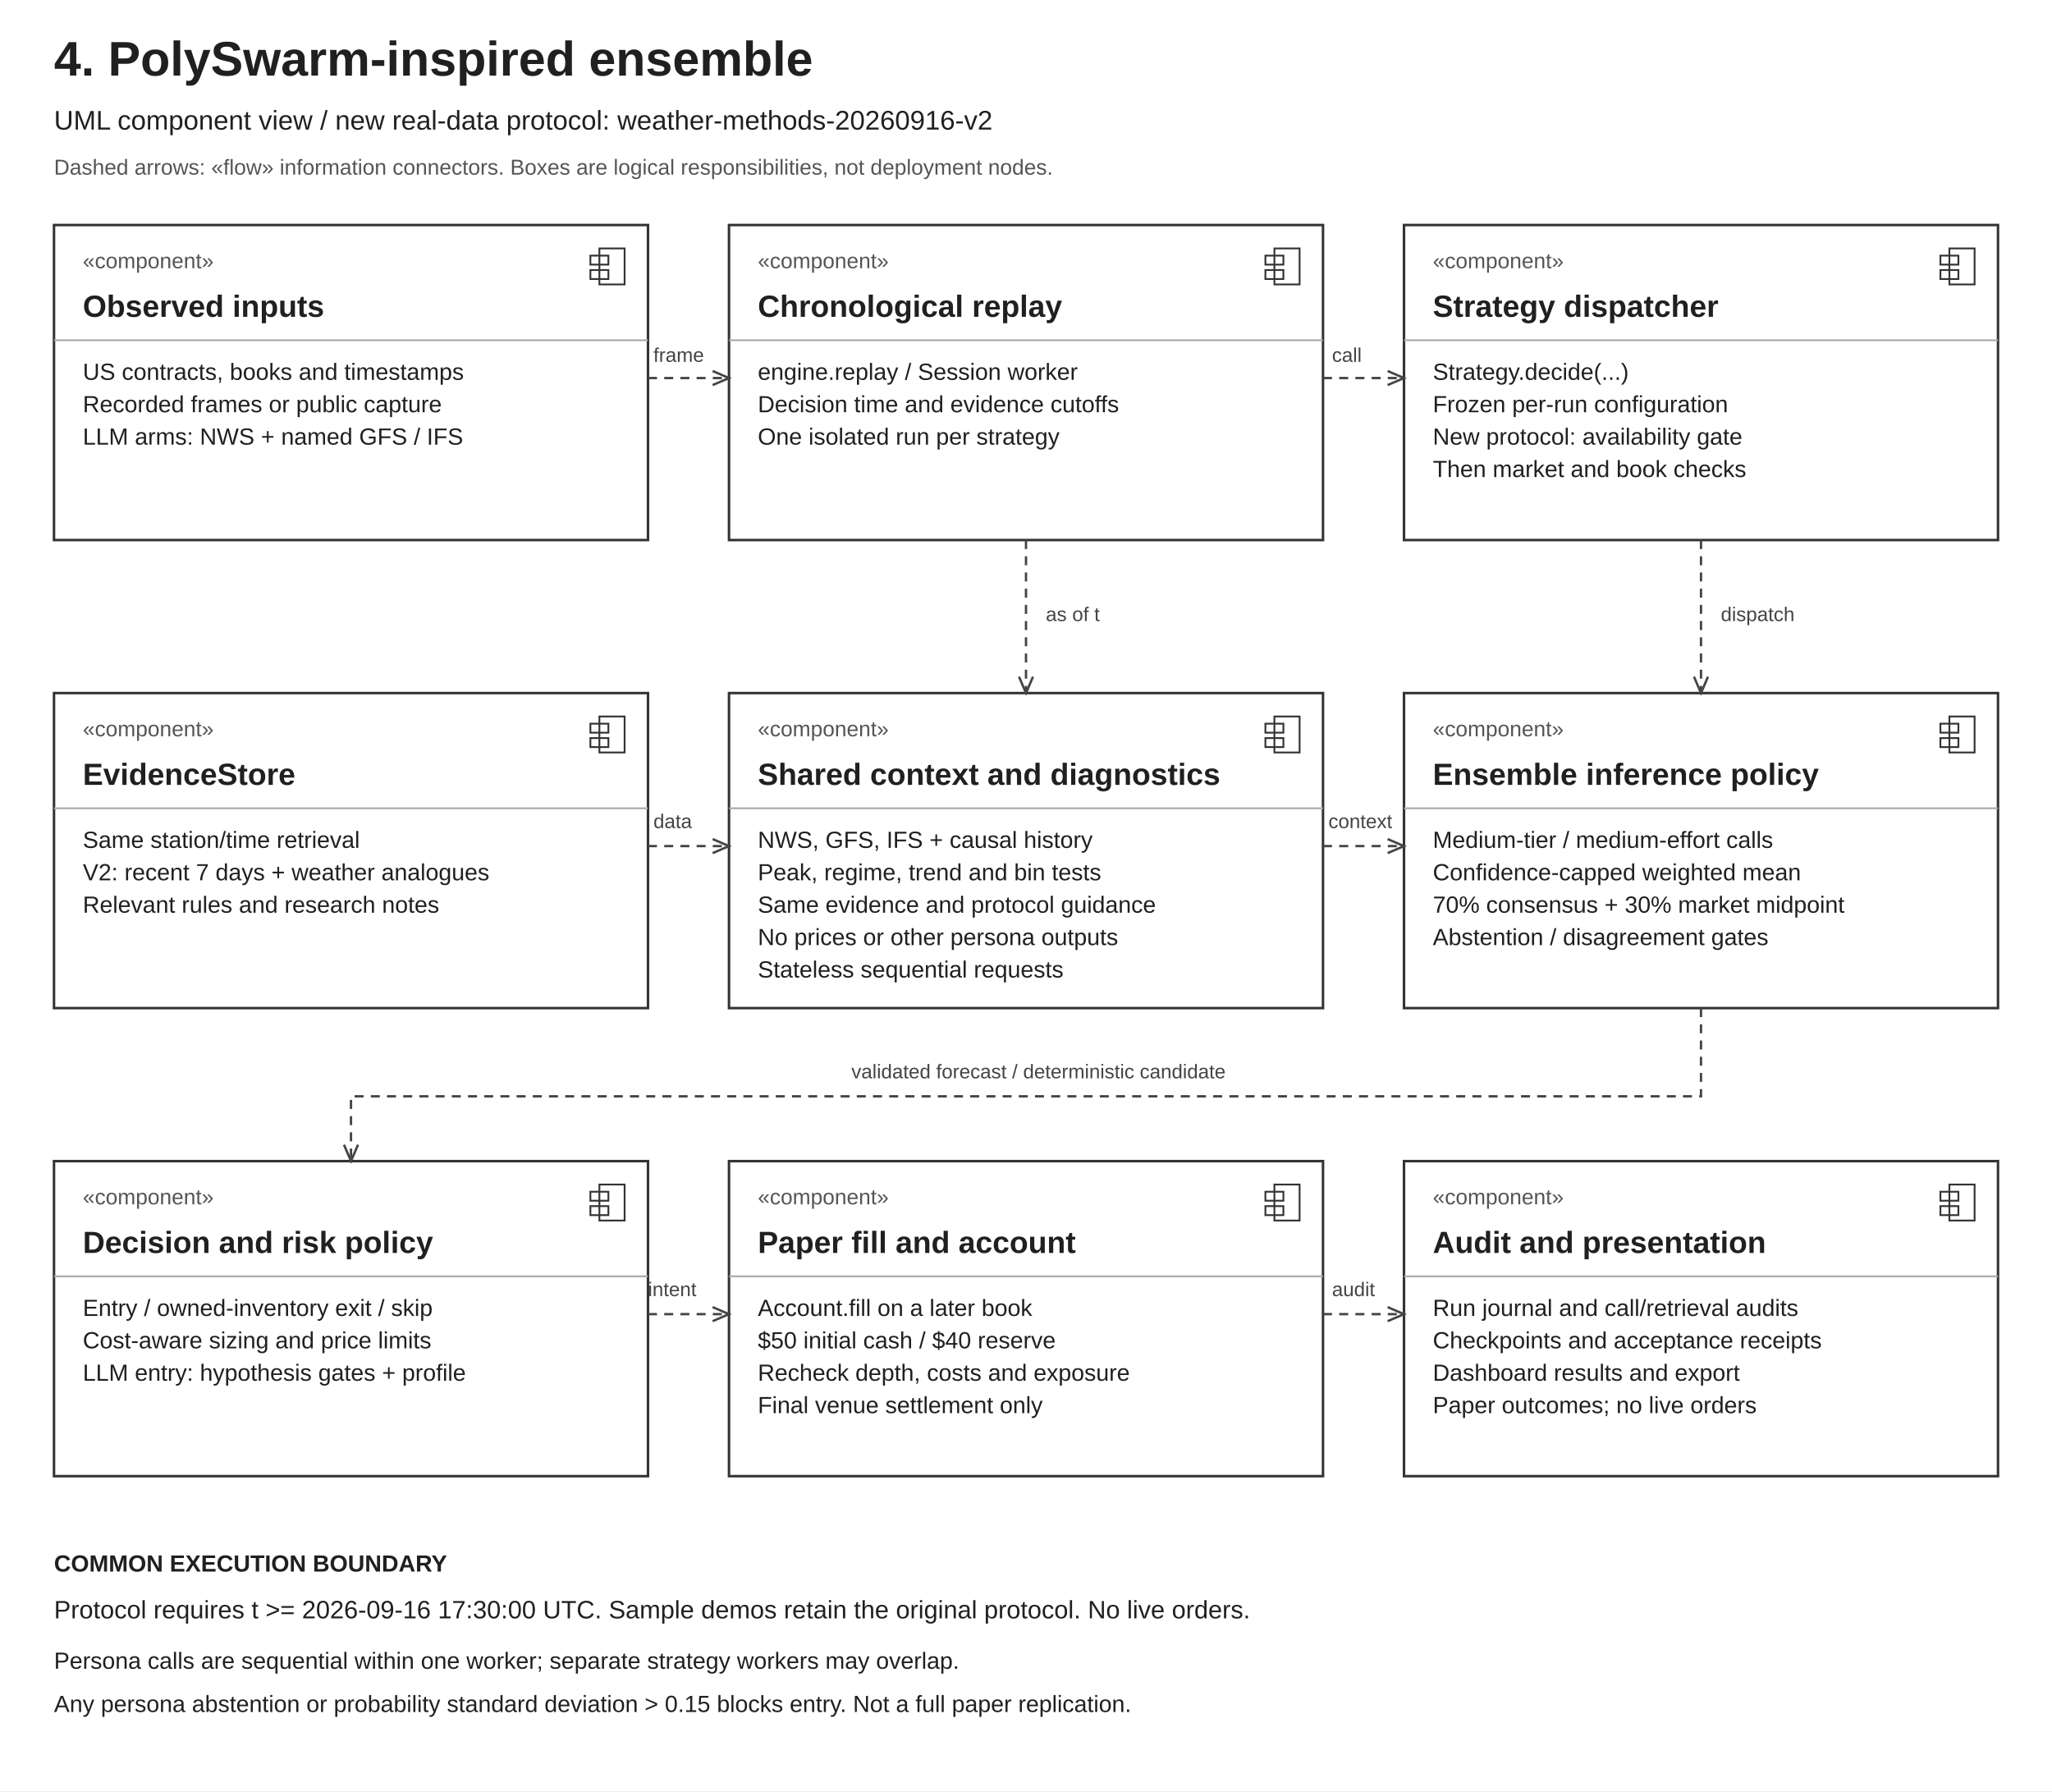
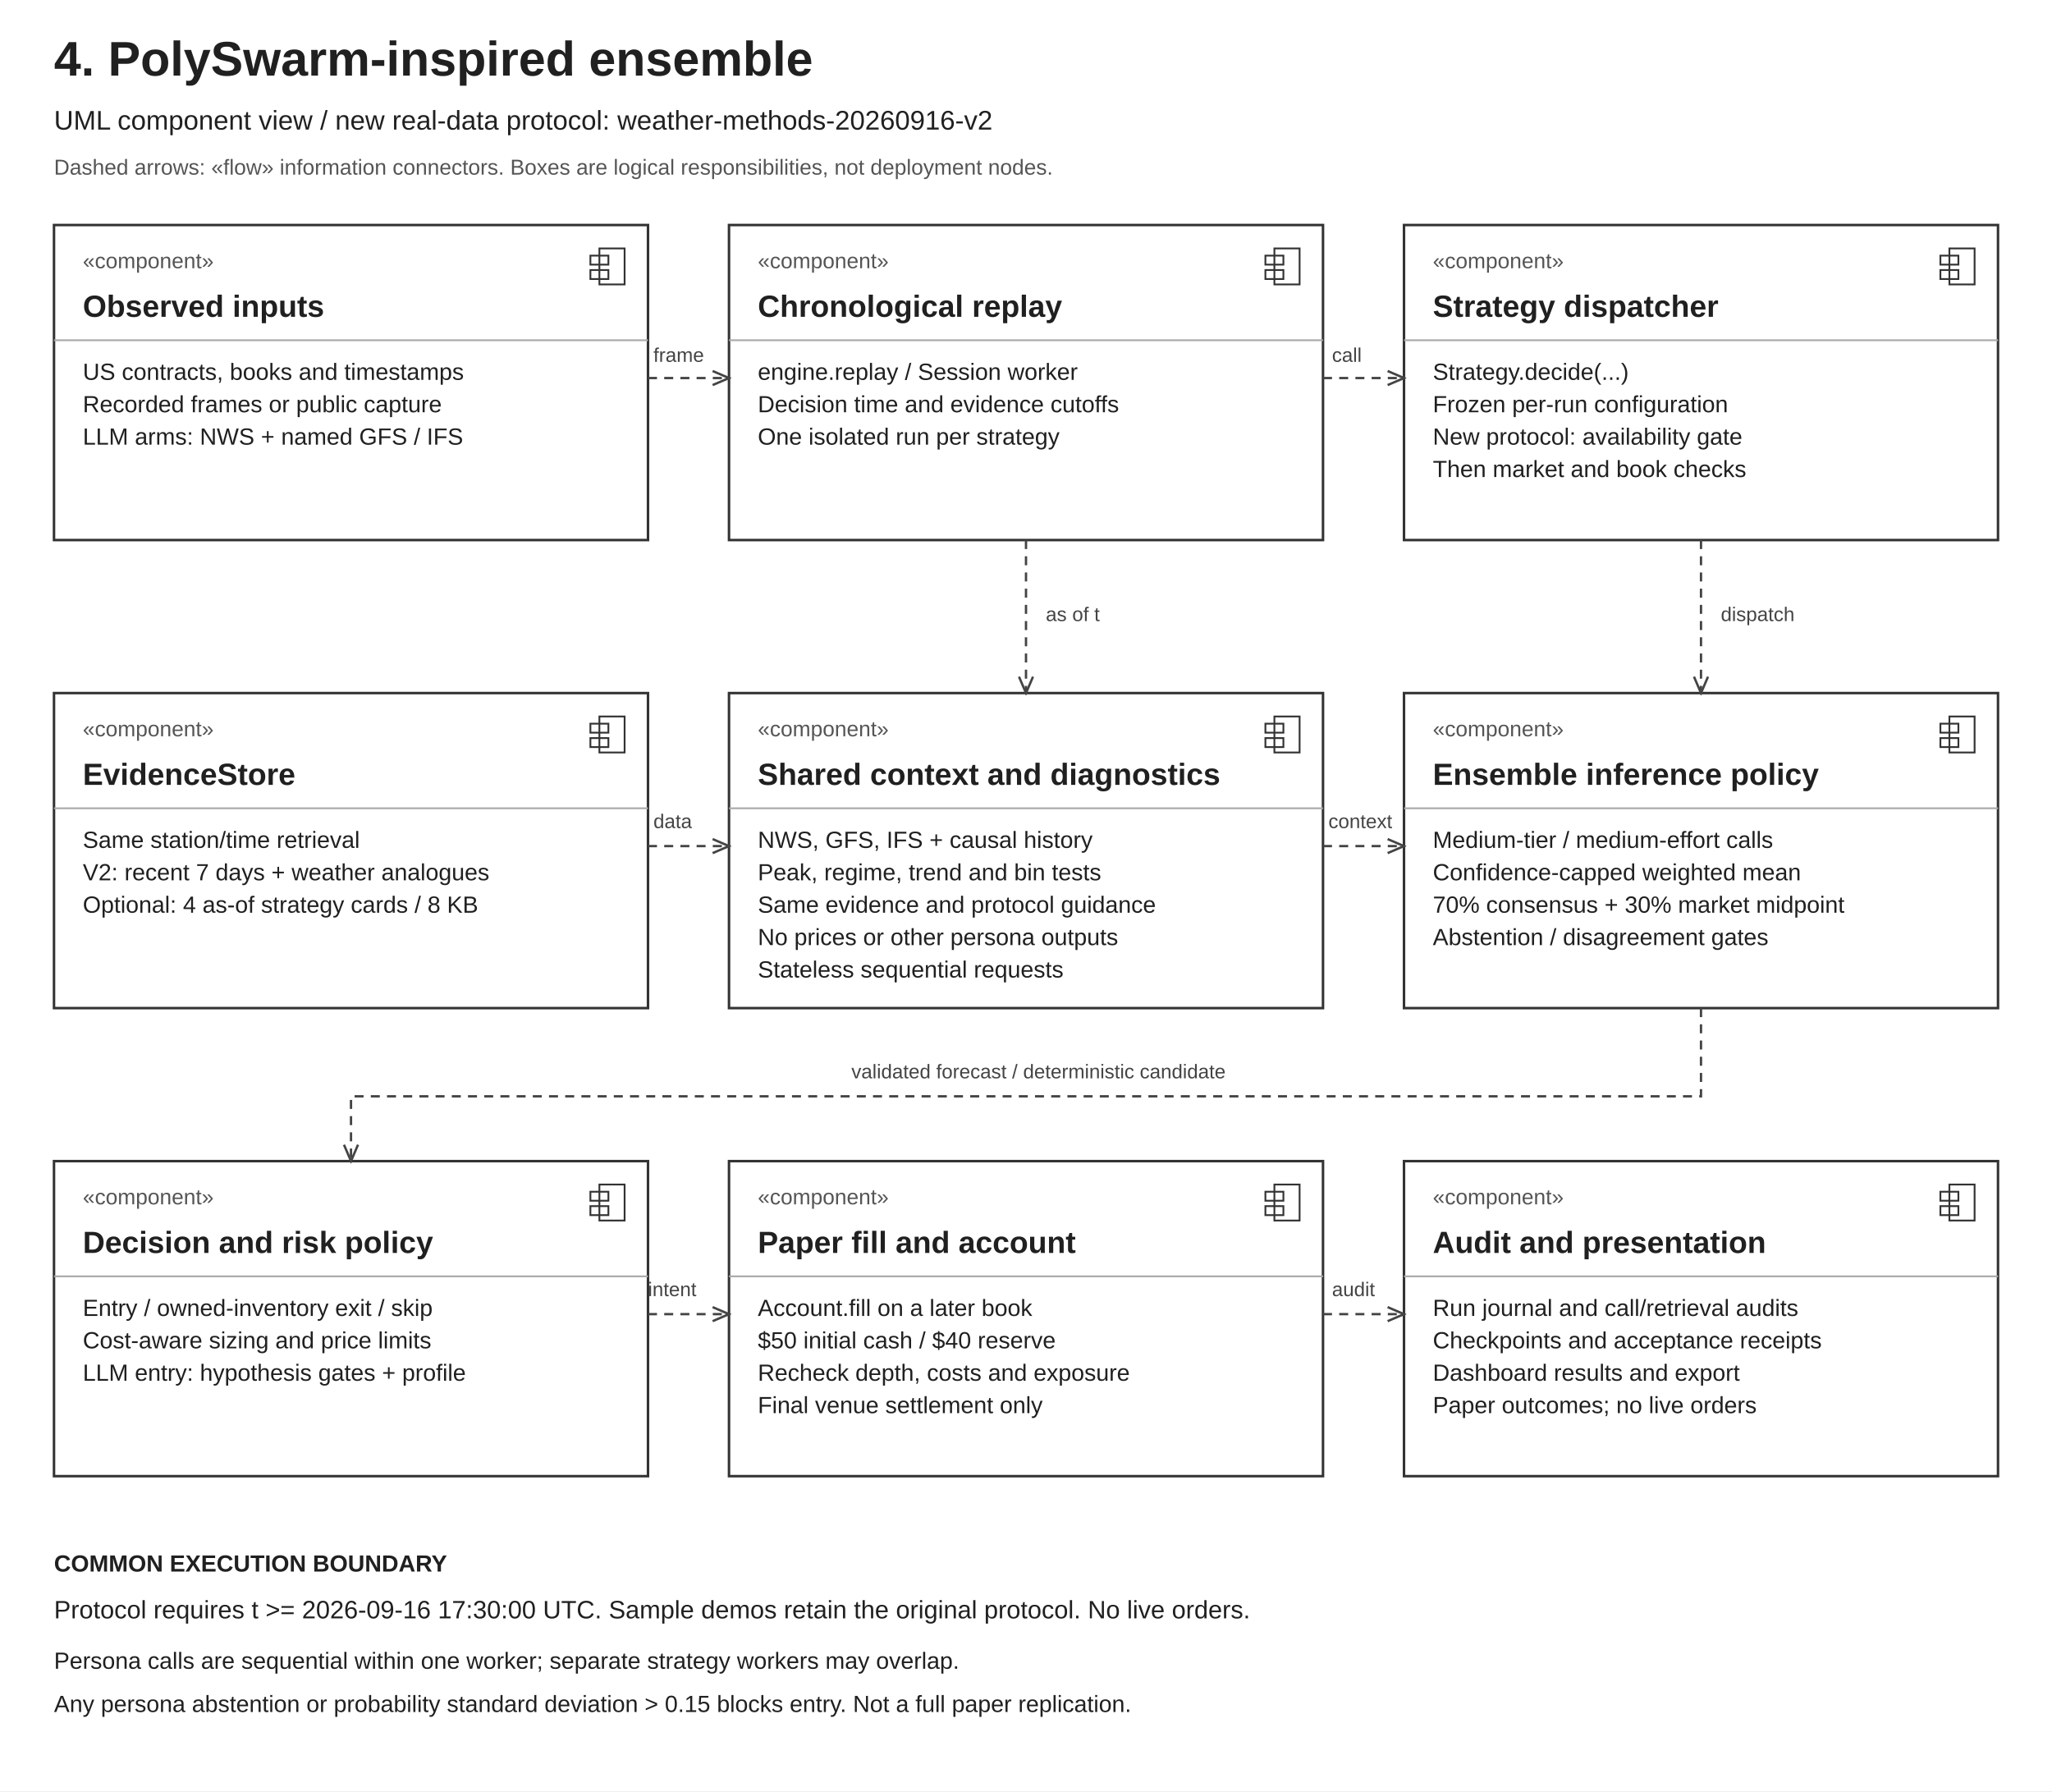
<svg xmlns="http://www.w3.org/2000/svg" width="1140" height="995" viewBox="0 0 1140 995" role="img" aria-labelledby="title desc">
  <defs>
    <marker id="arrow" markerWidth="9" markerHeight="9" refX="8" refY="4" orient="auto">
      <path d="M1 1L8 4L1 7" fill="none" stroke="#444" />
    </marker>
  </defs>
  <rect width="1140" height="995" fill="#fff" />
  <g font-family="Arial, Helvetica, sans-serif">
    <text x="30" y="42" font-size="27" font-weight="bold" fill="#202020">4. PolySwarm-inspired ensemble</text>
    <text x="30" y="72" font-size="15" font-weight="normal" fill="#202020">UML component view / new real-data protocol: weather-methods-20260916-v2</text>
    <text x="30" y="97" font-size="12" font-weight="normal" fill="#555">Dashed arrows: «flow» information connectors. Boxes are logical responsibilities, not deployment nodes.</text>
    <g>
      <rect x="30" y="125" width="330" height="175" fill="white" stroke="#333" stroke-width="1.4" />
      <text x="46" y="149" font-size="12" font-weight="normal" fill="#555">«component»</text>
      <text x="46" y="176" font-size="17" font-weight="bold" fill="#202020">Observed inputs</text>
      <path d="M333 138h14v20h-14z M328 142h10v5h-10z M328 150h10v5h-10z" fill="white" stroke="#333" />
      <path d="M30 189h330" stroke="#aaa" />
      <text x="46" y="211" font-size="13" font-weight="normal" fill="#202020">US contracts, books and timestamps</text>
      <text x="46" y="229" font-size="13" font-weight="normal" fill="#202020">Recorded frames or public capture</text>
      <text x="46" y="247" font-size="13" font-weight="normal" fill="#202020">LLM arms: NWS + named GFS / IFS</text>
    </g>
    <g>
      <rect x="405" y="125" width="330" height="175" fill="white" stroke="#333" stroke-width="1.4" />
      <text x="421" y="149" font-size="12" font-weight="normal" fill="#555">«component»</text>
      <text x="421" y="176" font-size="17" font-weight="bold" fill="#202020">Chronological replay</text>
      <path d="M708 138h14v20h-14z M703 142h10v5h-10z M703 150h10v5h-10z" fill="white" stroke="#333" />
      <path d="M405 189h330" stroke="#aaa" />
      <text x="421" y="211" font-size="13" font-weight="normal" fill="#202020">engine.replay / Session worker</text>
      <text x="421" y="229" font-size="13" font-weight="normal" fill="#202020">Decision time and evidence cutoffs</text>
      <text x="421" y="247" font-size="13" font-weight="normal" fill="#202020">One isolated run per strategy</text>
    </g>
    <g>
      <rect x="780" y="125" width="330" height="175" fill="white" stroke="#333" stroke-width="1.4" />
      <text x="796" y="149" font-size="12" font-weight="normal" fill="#555">«component»</text>
      <text x="796" y="176" font-size="17" font-weight="bold" fill="#202020">Strategy dispatcher</text>
      <path d="M1083 138h14v20h-14z M1078 142h10v5h-10z M1078 150h10v5h-10z" fill="white" stroke="#333" />
      <path d="M780 189h330" stroke="#aaa" />
      <text x="796" y="211" font-size="13" font-weight="normal" fill="#202020">Strategy.decide(...)</text>
      <text x="796" y="229" font-size="13" font-weight="normal" fill="#202020">Frozen per-run configuration</text>
      <text x="796" y="247" font-size="13" font-weight="normal" fill="#202020">New protocol: availability gate</text>
      <text x="796" y="265" font-size="13" font-weight="normal" fill="#202020">Then market and book checks</text>
    </g>
    <g>
      <rect x="30" y="385" width="330" height="175" fill="white" stroke="#333" stroke-width="1.4" />
      <text x="46" y="409" font-size="12" font-weight="normal" fill="#555">«component»</text>
      <text x="46" y="436" font-size="17" font-weight="bold" fill="#202020">EvidenceStore</text>
      <path d="M333 398h14v20h-14z M328 402h10v5h-10z M328 410h10v5h-10z" fill="white" stroke="#333" />
      <path d="M30 449h330" stroke="#aaa" />
      <text x="46" y="471" font-size="13" font-weight="normal" fill="#202020">Same station/time retrieval</text>
      <text x="46" y="489" font-size="13" font-weight="normal" fill="#202020">V2: recent 7 days + weather analogues</text>
-       <text x="46" y="507" font-size="13" font-weight="normal" fill="#202020">Relevant rules and research notes</text>
+       <text x="46" y="507" font-size="13" font-weight="normal" fill="#202020">Optional: 4 as-of strategy cards / 8 KB</text>
    </g>
    <g>
      <rect x="405" y="385" width="330" height="175" fill="white" stroke="#333" stroke-width="1.4" />
      <text x="421" y="409" font-size="12" font-weight="normal" fill="#555">«component»</text>
      <text x="421" y="436" font-size="17" font-weight="bold" fill="#202020">Shared context and diagnostics</text>
      <path d="M708 398h14v20h-14z M703 402h10v5h-10z M703 410h10v5h-10z" fill="white" stroke="#333" />
      <path d="M405 449h330" stroke="#aaa" />
      <text x="421" y="471" font-size="13" font-weight="normal" fill="#202020">NWS, GFS, IFS + causal history</text>
      <text x="421" y="489" font-size="13" font-weight="normal" fill="#202020">Peak, regime, trend and bin tests</text>
      <text x="421" y="507" font-size="13" font-weight="normal" fill="#202020">Same evidence and protocol guidance</text>
      <text x="421" y="525" font-size="13" font-weight="normal" fill="#202020">No prices or other persona outputs</text>
      <text x="421" y="543" font-size="13" font-weight="normal" fill="#202020">Stateless sequential requests</text>
    </g>
    <g>
      <rect x="780" y="385" width="330" height="175" fill="white" stroke="#333" stroke-width="1.4" />
      <text x="796" y="409" font-size="12" font-weight="normal" fill="#555">«component»</text>
      <text x="796" y="436" font-size="17" font-weight="bold" fill="#202020">Ensemble inference policy</text>
      <path d="M1083 398h14v20h-14z M1078 402h10v5h-10z M1078 410h10v5h-10z" fill="white" stroke="#333" />
      <path d="M780 449h330" stroke="#aaa" />
      <text x="796" y="471" font-size="13" font-weight="normal" fill="#202020">Medium-tier / medium-effort calls</text>
      <text x="796" y="489" font-size="13" font-weight="normal" fill="#202020">Confidence-capped weighted mean</text>
      <text x="796" y="507" font-size="13" font-weight="normal" fill="#202020">70% consensus + 30% market midpoint</text>
      <text x="796" y="525" font-size="13" font-weight="normal" fill="#202020">Abstention / disagreement gates</text>
    </g>
    <g>
      <rect x="30" y="645" width="330" height="175" fill="white" stroke="#333" stroke-width="1.4" />
      <text x="46" y="669" font-size="12" font-weight="normal" fill="#555">«component»</text>
      <text x="46" y="696" font-size="17" font-weight="bold" fill="#202020">Decision and risk policy</text>
      <path d="M333 658h14v20h-14z M328 662h10v5h-10z M328 670h10v5h-10z" fill="white" stroke="#333" />
      <path d="M30 709h330" stroke="#aaa" />
      <text x="46" y="731" font-size="13" font-weight="normal" fill="#202020">Entry / owned-inventory exit / skip</text>
      <text x="46" y="749" font-size="13" font-weight="normal" fill="#202020">Cost-aware sizing and price limits</text>
      <text x="46" y="767" font-size="13" font-weight="normal" fill="#202020">LLM entry: hypothesis gates + profile</text>
    </g>
    <g>
      <rect x="405" y="645" width="330" height="175" fill="white" stroke="#333" stroke-width="1.4" />
      <text x="421" y="669" font-size="12" font-weight="normal" fill="#555">«component»</text>
      <text x="421" y="696" font-size="17" font-weight="bold" fill="#202020">Paper fill and account</text>
      <path d="M708 658h14v20h-14z M703 662h10v5h-10z M703 670h10v5h-10z" fill="white" stroke="#333" />
      <path d="M405 709h330" stroke="#aaa" />
      <text x="421" y="731" font-size="13" font-weight="normal" fill="#202020">Account.fill on a later book</text>
      <text x="421" y="749" font-size="13" font-weight="normal" fill="#202020">$50 initial cash / $40 reserve</text>
      <text x="421" y="767" font-size="13" font-weight="normal" fill="#202020">Recheck depth, costs and exposure</text>
      <text x="421" y="785" font-size="13" font-weight="normal" fill="#202020">Final venue settlement only</text>
    </g>
    <g>
      <rect x="780" y="645" width="330" height="175" fill="white" stroke="#333" stroke-width="1.4" />
      <text x="796" y="669" font-size="12" font-weight="normal" fill="#555">«component»</text>
      <text x="796" y="696" font-size="17" font-weight="bold" fill="#202020">Audit and presentation</text>
      <path d="M1083 658h14v20h-14z M1078 662h10v5h-10z M1078 670h10v5h-10z" fill="white" stroke="#333" />
      <path d="M780 709h330" stroke="#aaa" />
      <text x="796" y="731" font-size="13" font-weight="normal" fill="#202020">Run journal and call/retrieval audits</text>
      <text x="796" y="749" font-size="13" font-weight="normal" fill="#202020">Checkpoints and acceptance receipts</text>
      <text x="796" y="767" font-size="13" font-weight="normal" fill="#202020">Dashboard results and export</text>
      <text x="796" y="785" font-size="13" font-weight="normal" fill="#202020">Paper outcomes; no live orders</text>
    </g>
    <path d="M360 210H405" fill="none" stroke="#444" stroke-width="1.3" stroke-dasharray="5 4" marker-end="url(#arrow)" />
    <text x="363" y="201" font-size="11" font-weight="normal" fill="#444">frame</text>
    <path d="M735 210H780" fill="none" stroke="#444" stroke-width="1.3" stroke-dasharray="5 4" marker-end="url(#arrow)" />
    <text x="740" y="201" font-size="11" font-weight="normal" fill="#444">call</text>
    <path d="M945 300V385" fill="none" stroke="#444" stroke-width="1.3" stroke-dasharray="5 4" marker-end="url(#arrow)" />
    <text x="956" y="345" font-size="11" font-weight="normal" fill="#444">dispatch</text>
    <path d="M570 300V385" fill="none" stroke="#444" stroke-width="1.3" stroke-dasharray="5 4" marker-end="url(#arrow)" />
    <text x="581" y="345" font-size="11" font-weight="normal" fill="#444">as of t</text>
    <path d="M360 470H405" fill="none" stroke="#444" stroke-width="1.3" stroke-dasharray="5 4" marker-end="url(#arrow)" />
    <text x="363" y="460" font-size="11" font-weight="normal" fill="#444">data</text>
    <path d="M735 470H780" fill="none" stroke="#444" stroke-width="1.3" stroke-dasharray="5 4" marker-end="url(#arrow)" />
    <text x="738" y="460" font-size="11" font-weight="normal" fill="#444">context</text>
    <path d="M945 560V609H195V645" fill="none" stroke="#444" stroke-width="1.3" stroke-dasharray="5 4" marker-end="url(#arrow)" />
    <text x="473" y="599" font-size="11" font-weight="normal" fill="#444">validated forecast / deterministic candidate</text>
    <path d="M360 730H405" fill="none" stroke="#444" stroke-width="1.3" stroke-dasharray="5 4" marker-end="url(#arrow)" />
    <text x="360" y="720" font-size="11" font-weight="normal" fill="#444">intent</text>
    <path d="M735 730H780" fill="none" stroke="#444" stroke-width="1.3" stroke-dasharray="5 4" marker-end="url(#arrow)" />
    <text x="740" y="720" font-size="11" font-weight="normal" fill="#444">audit</text>
    <text x="30" y="873" font-size="13" font-weight="bold" fill="#202020">COMMON EXECUTION BOUNDARY</text>
    <text x="30" y="899" font-size="14" font-weight="normal" fill="#202020">Protocol requires t &gt;= 2026-09-16 17:30:00 UTC. Sample demos retain the original protocol. No live orders.</text>
    <text x="30" y="927" font-size="13" font-weight="normal" fill="#202020">Persona calls are sequential within one worker; separate strategy workers may overlap.</text>
    <text x="30" y="951" font-size="13" font-weight="normal" fill="#202020">Any persona abstention or probability standard deviation &gt; 0.15 blocks entry. Not a full paper replication.</text>
  </g>
</svg>
